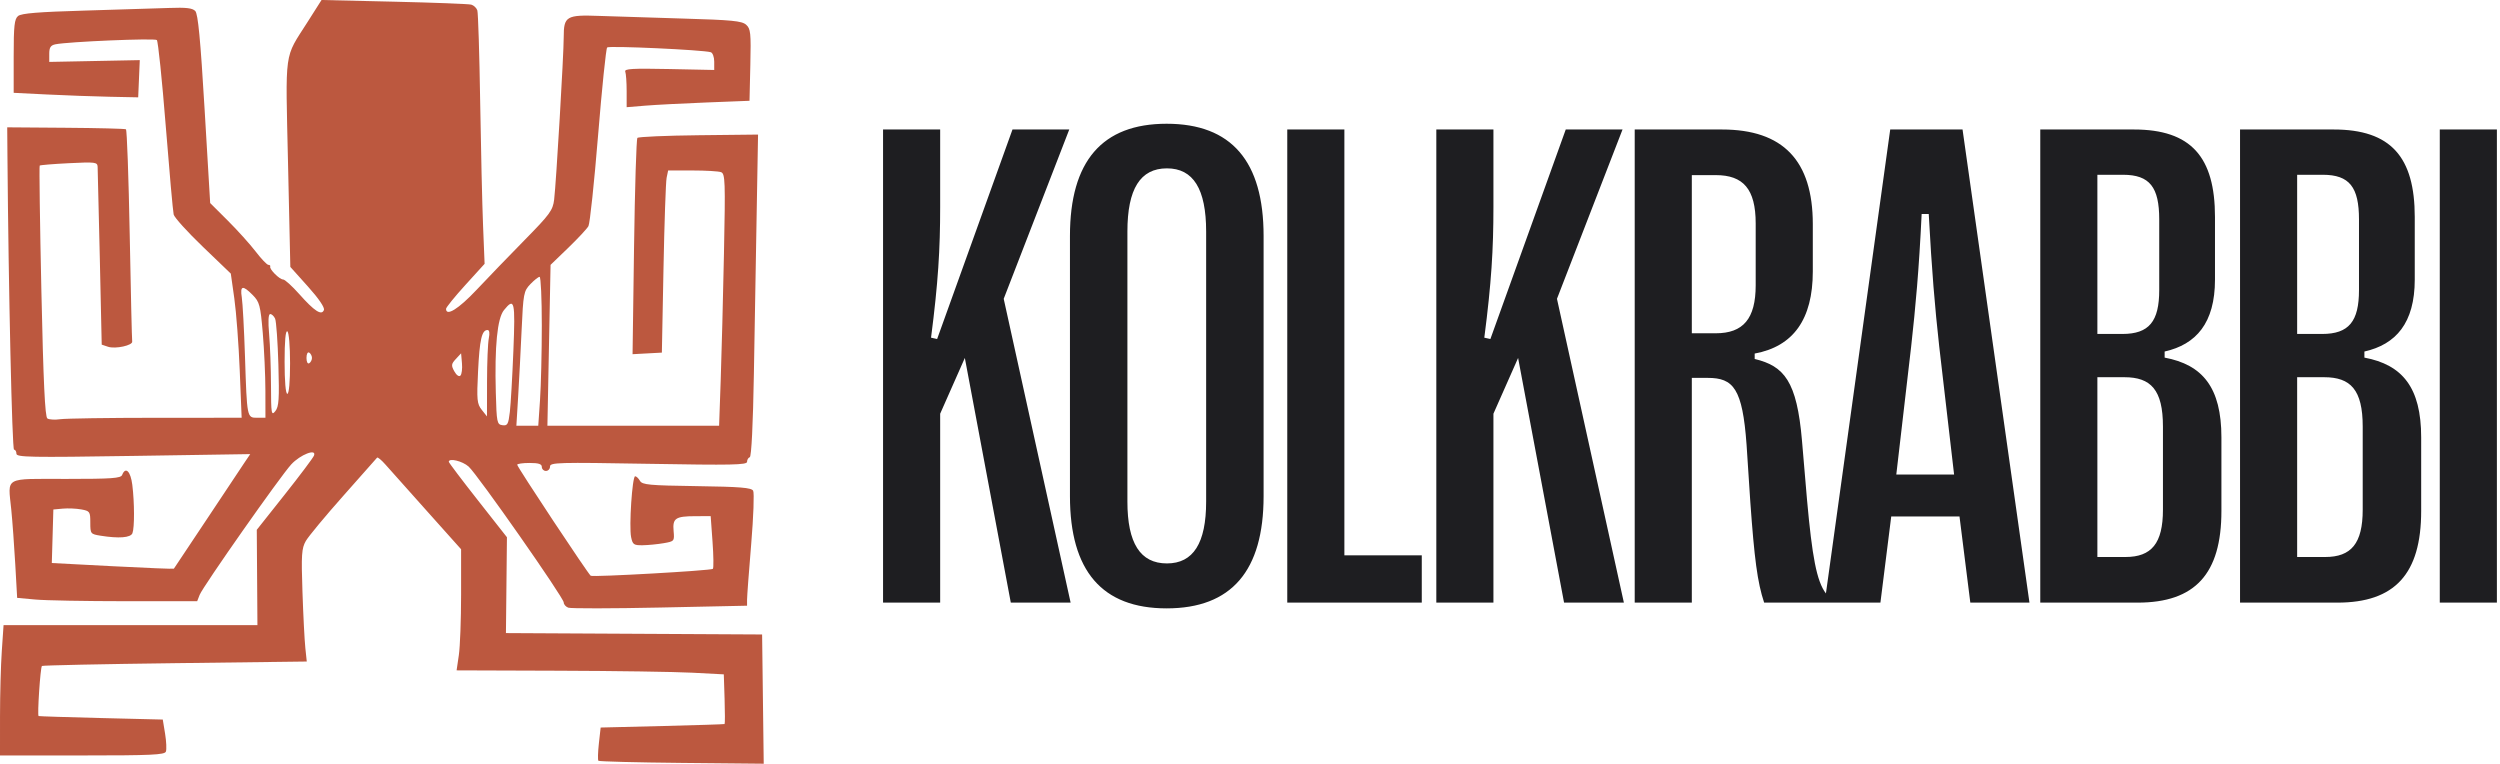
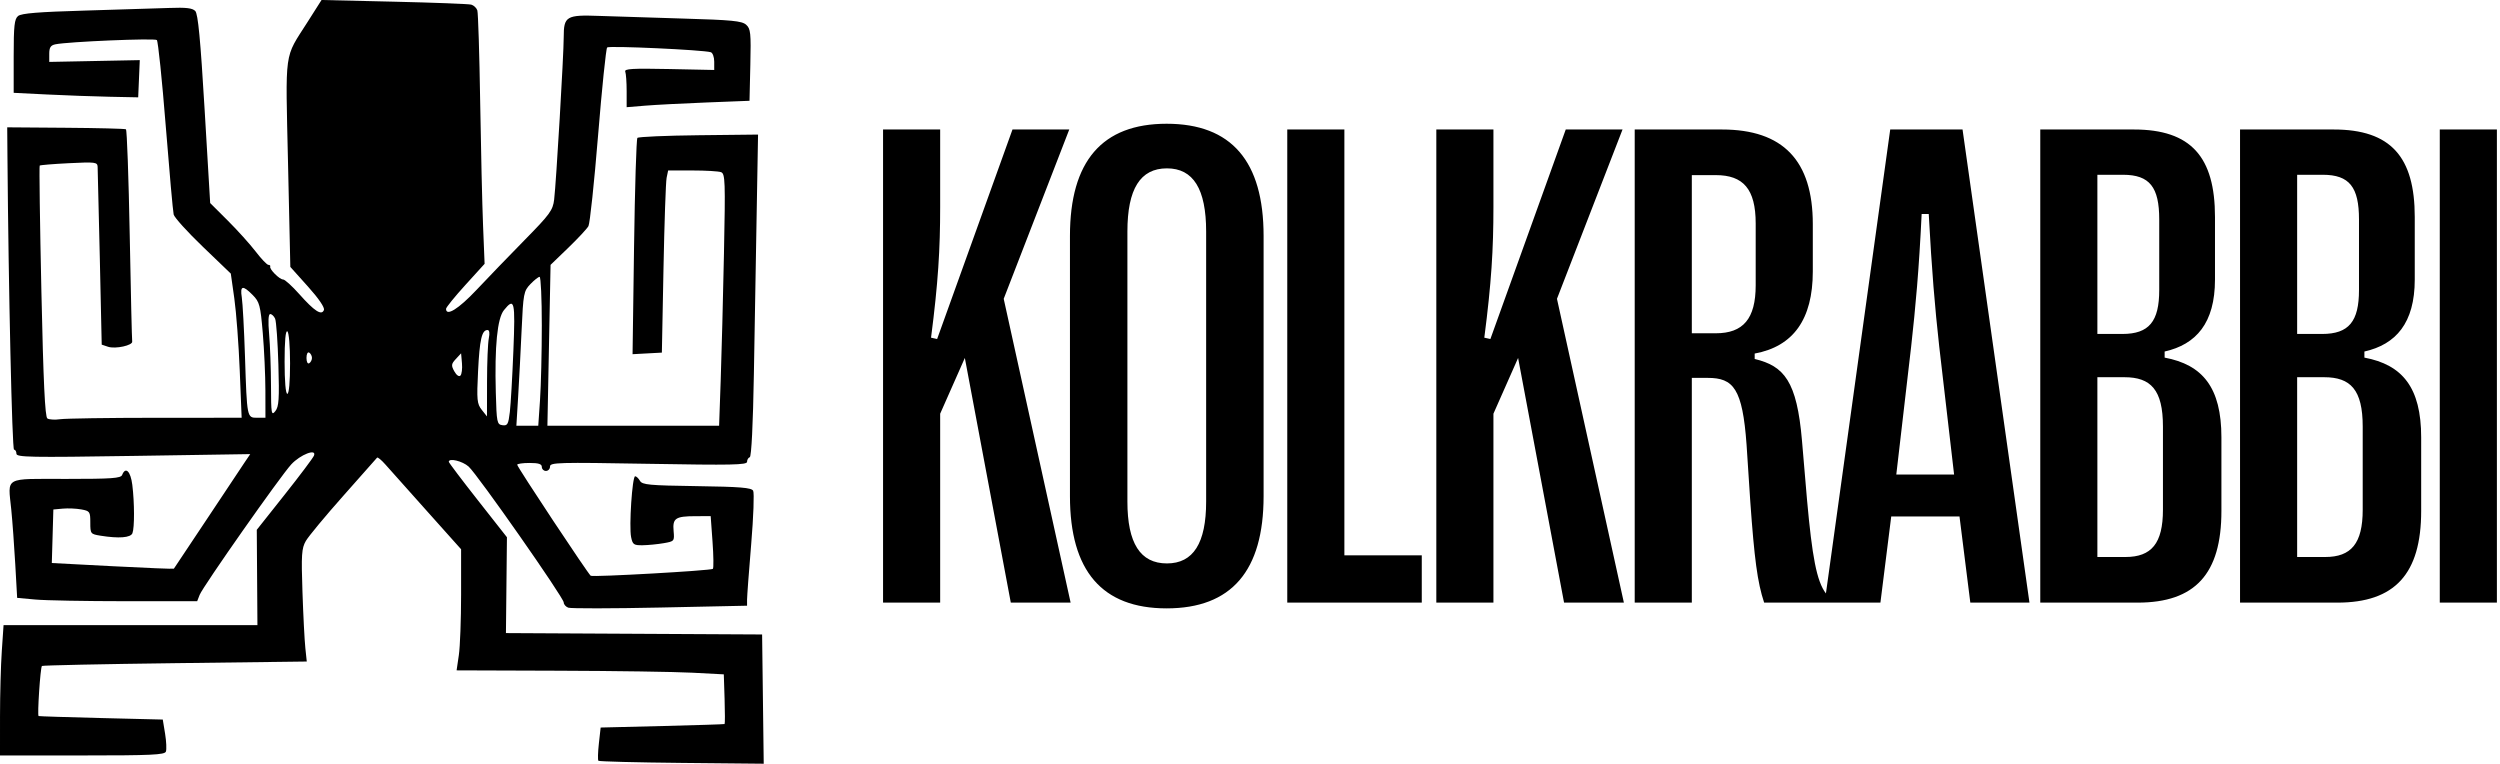
- <svg xmlns="http://www.w3.org/2000/svg" width="419" height="128" viewBox="0 0 419 128" fill="none">
-   <path fill-rule="evenodd" clip-rule="evenodd" d="M51.538 3.701C47.572 9.942 47.844 7.967 48.275 27.405L48.659 44.734L51.604 48.015C53.429 50.048 54.45 51.548 54.289 51.958C53.903 52.935 52.713 52.167 50.156 49.29C48.96 47.944 47.743 46.842 47.452 46.842C46.846 46.842 45.117 45.112 45.29 44.679C45.353 44.521 45.215 44.391 44.983 44.391C44.752 44.391 43.793 43.389 42.854 42.163C41.915 40.938 39.814 38.606 38.185 36.983L35.225 34.031L34.288 18.265C33.596 6.601 33.19 2.33 32.727 1.847C32.252 1.349 31.198 1.227 28.32 1.335C26.239 1.412 19.868 1.611 14.162 1.775C6.494 1.996 3.592 2.231 3.04 2.676C2.416 3.178 2.293 4.289 2.293 9.418V15.557L7.911 15.837C11.001 15.991 15.697 16.162 18.345 16.216L23.161 16.315L23.294 13.196L23.427 10.076L15.841 10.226L8.255 10.376V9.009C8.255 7.953 8.49 7.593 9.287 7.426C11.393 6.985 25.926 6.373 26.287 6.71C26.493 6.902 27.161 13.354 27.773 21.046C28.384 28.739 28.984 35.446 29.106 35.952C29.227 36.458 31.432 38.893 34.005 41.363L38.683 45.855L39.273 50.025C39.598 52.319 40.007 57.755 40.181 62.106L40.5 70.016L26.097 70.021C18.176 70.024 10.973 70.131 10.09 70.26C9.207 70.389 8.239 70.332 7.94 70.134C7.543 69.873 7.27 64.08 6.938 48.846C6.687 37.336 6.558 27.843 6.652 27.752C6.746 27.661 8.958 27.48 11.569 27.351C15.984 27.132 16.318 27.174 16.362 27.954C16.388 28.416 16.553 35.311 16.729 43.277L17.047 57.761L18.113 58.119C19.334 58.529 22.288 57.882 22.155 57.233C22.107 56.995 21.919 48.937 21.74 39.326C21.559 29.716 21.276 21.77 21.109 21.67C20.942 21.57 16.396 21.454 11.008 21.414L1.21 21.34L1.248 26.181C1.425 48.489 2.028 75.364 2.353 75.364C2.572 75.364 2.752 75.668 2.752 76.04C2.752 76.638 5.005 76.681 22.346 76.411L41.941 76.108L41.06 77.407C40.576 78.122 37.719 82.417 34.712 86.951C31.704 91.486 29.197 95.248 29.14 95.312C29.083 95.377 24.457 95.189 18.86 94.896L8.684 94.363L8.814 89.877L8.943 85.391L10.518 85.246C11.384 85.165 12.777 85.225 13.614 85.377C15.058 85.64 15.135 85.752 15.135 87.581C15.135 89.462 15.176 89.515 16.855 89.784C19.924 90.277 21.896 90.123 22.195 89.366C22.555 88.454 22.545 84.254 22.176 81.269C21.893 78.98 21.045 78.148 20.473 79.598C20.25 80.161 18.771 80.266 11.075 80.266C0.51 80.266 1.33 79.809 1.887 85.391C2.083 87.352 2.385 91.487 2.559 94.58L2.875 100.203L5.909 100.481C7.578 100.635 14.366 100.761 20.994 100.763L33.045 100.766L33.462 99.698C34.012 98.292 47.002 79.791 48.814 77.833C50.342 76.181 53.117 75.111 52.622 76.365C52.472 76.743 50.255 79.695 47.694 82.924L43.036 88.796L43.091 96.787L43.145 104.777H21.871H0.597L0.301 109.122C0.138 111.512 0.004 116.425 0.002 120.041L0 126.614H13.773C25.353 126.614 27.587 126.512 27.801 125.971C27.941 125.617 27.881 124.263 27.669 122.963L27.281 120.598L16.966 120.345C11.293 120.206 6.568 120.055 6.468 120.011C6.23 119.905 6.764 111.871 7.026 111.617C7.136 111.51 17.168 111.299 29.32 111.147L51.414 110.872L51.175 108.604C51.042 107.357 50.825 103.128 50.693 99.207C50.481 92.966 50.551 91.901 51.253 90.673C51.694 89.901 54.523 86.492 57.538 83.097C60.554 79.702 63.102 76.824 63.201 76.701C63.3 76.579 63.929 77.098 64.598 77.856C65.266 78.614 68.394 82.118 71.547 85.645L77.28 92.056V99.642C77.28 103.815 77.11 108.381 76.903 109.791L76.526 112.353L93.643 112.412C103.058 112.444 113.134 112.594 116.035 112.746L121.309 113.022L121.441 117.144C121.514 119.411 121.514 121.303 121.441 121.348C121.368 121.392 116.665 121.543 110.99 121.682L100.67 121.935L100.371 124.609C100.207 126.079 100.172 127.383 100.294 127.505C100.416 127.628 106.7 127.789 114.258 127.864L128 128L127.865 117.168L127.73 106.337L106.263 106.221L84.795 106.105L84.879 98.073L84.963 90.041L80.09 83.843C77.409 80.434 75.216 77.533 75.216 77.396C75.216 76.719 77.516 77.274 78.544 78.199C80.042 79.548 94.479 100.176 94.479 100.967C94.479 101.294 94.822 101.69 95.242 101.847C95.661 102.003 102.575 101.993 110.606 101.824L125.207 101.516V100.508C125.207 99.953 125.52 95.76 125.901 91.19C126.282 86.62 126.43 82.594 126.228 82.244C125.933 81.733 124.071 81.581 116.778 81.476C108.772 81.36 107.642 81.254 107.255 80.583C107.014 80.163 106.651 79.821 106.45 79.821C105.965 79.821 105.408 88.241 105.774 90.02C106.032 91.273 106.22 91.405 107.722 91.382C108.636 91.368 110.209 91.214 111.217 91.04C113.019 90.73 113.047 90.696 112.896 89C112.706 86.86 113.202 86.521 116.54 86.512L119.11 86.505L119.42 90.8C119.591 93.162 119.618 95.205 119.479 95.34C119.178 95.632 99.427 96.75 99.008 96.498C98.603 96.255 86.682 78.26 86.682 77.891C86.682 77.727 87.611 77.592 88.746 77.592C90.275 77.592 90.81 77.766 90.81 78.261C90.81 78.629 91.119 78.929 91.498 78.929C91.876 78.929 92.186 78.596 92.186 78.189C92.186 77.506 93.492 77.471 108.697 77.735C122.683 77.979 125.207 77.927 125.207 77.399C125.207 77.056 125.411 76.709 125.661 76.627C125.94 76.535 126.205 71.16 126.351 62.663C126.482 55.065 126.692 42.932 126.819 35.701L127.049 22.554L117.094 22.665C111.619 22.726 106.999 22.926 106.828 23.111C106.656 23.295 106.404 31.527 106.266 41.405L106.017 59.363L108.473 59.231L110.929 59.098L111.2 45.06C111.35 37.339 111.586 30.471 111.726 29.796L111.98 28.571H116.034C118.263 28.571 120.43 28.698 120.848 28.854C121.541 29.113 121.584 30.322 121.335 42.558C121.184 49.939 120.94 59.437 120.792 63.666L120.522 71.353H106.134H91.745L92.01 57.872L92.275 44.391L95.232 41.539C96.859 39.97 98.386 38.331 98.625 37.895C98.865 37.459 99.591 30.621 100.237 22.698C100.884 14.776 101.568 8.141 101.758 7.954C102.082 7.635 117.89 8.362 119.13 8.753C119.446 8.853 119.704 9.563 119.704 10.331V11.728L112.131 11.57C105.964 11.443 104.602 11.523 104.793 12.007C104.922 12.333 105.027 13.807 105.027 15.283V17.965L108.123 17.71C109.826 17.57 114.459 17.328 118.418 17.174L125.617 16.892L125.756 10.889C125.881 5.506 125.807 4.808 125.045 4.138C124.33 3.51 122.652 3.347 114.496 3.111C109.162 2.956 102.817 2.756 100.396 2.666C94.928 2.462 94.479 2.731 94.479 6.204C94.479 9.167 93.216 30.622 92.875 33.452C92.66 35.241 92.172 35.91 87.939 40.217C85.356 42.847 81.718 46.616 79.856 48.594C76.852 51.784 74.757 53.085 74.757 51.76C74.757 51.523 76.211 49.729 77.988 47.773L81.219 44.216L80.962 37.842C80.82 34.336 80.601 24.95 80.476 16.984C80.351 9.018 80.137 2.16 80.001 1.743C79.866 1.327 79.405 0.891 78.977 0.775C78.548 0.659 72.728 0.437 66.043 0.282L53.89 0L51.538 3.701ZM90.807 54.53C90.806 59.003 90.672 64.618 90.509 67.008L90.213 71.353H88.379H86.544L86.837 66.562C86.998 63.928 87.262 58.864 87.423 55.31C87.701 49.185 87.777 48.784 88.89 47.622C89.536 46.949 90.232 46.397 90.437 46.397C90.642 46.397 90.809 50.057 90.807 54.53ZM42.356 49.448C43.499 50.606 43.645 51.16 44.04 55.799C44.278 58.594 44.476 62.936 44.48 65.448L44.488 70.016H43.12C41.385 70.016 41.398 70.081 41.061 59.766C40.912 55.232 40.671 50.77 40.525 49.851C40.207 47.85 40.679 47.747 42.356 49.448ZM86.044 58.764C85.87 63.114 85.602 67.737 85.451 69.036C85.207 71.116 85.059 71.382 84.208 71.265C83.297 71.138 83.234 70.829 83.097 65.783C82.887 58.019 83.349 53.354 84.462 51.978C86.23 49.794 86.378 50.429 86.044 58.764ZM46.111 53.416C46.301 53.845 46.547 57.304 46.658 61.103C46.826 66.879 46.742 68.157 46.147 68.902C45.49 69.723 45.433 69.385 45.419 64.624C45.411 61.781 45.271 57.921 45.108 56.046C44.913 53.798 44.974 52.636 45.288 52.636C45.551 52.636 45.921 52.987 46.111 53.416ZM48.615 60.907C48.615 64.009 48.435 66.005 48.157 66.005C47.877 66.005 47.698 63.917 47.698 60.631C47.698 57.162 47.86 55.355 48.157 55.533C48.419 55.69 48.615 57.988 48.615 60.907ZM81.924 56.703C81.766 57.468 81.632 60.727 81.627 63.944L81.617 69.793L80.738 68.682C79.946 67.68 79.885 67.042 80.123 62.22C80.384 56.907 80.751 55.31 81.71 55.31C82.025 55.31 82.104 55.824 81.924 56.703ZM52.284 59.989C52.284 60.328 52.078 60.729 51.826 60.88C51.565 61.037 51.367 60.654 51.367 59.989C51.367 59.325 51.565 58.941 51.826 59.098C52.078 59.249 52.284 59.651 52.284 59.989ZM77.164 62.954C76.927 63.184 76.5 62.883 76.141 62.231C75.598 61.246 75.63 60.998 76.402 60.164L77.28 59.216L77.426 60.887C77.506 61.806 77.389 62.736 77.164 62.954Z" fill="#BC583F" />
-   <path d="M195.523 20.74C206.398 20.74 211.779 27.027 211.779 39.545V83.158C211.779 95.676 206.398 101.963 195.523 101.963C184.705 101.963 179.324 95.676 179.324 83.158V39.545C179.324 27.027 184.705 20.74 195.523 20.74ZM157.572 34.674C157.572 41.81 157.232 47.418 156.043 56.594L157.062 56.82L169.693 21.703H179.209L168.221 50.08L179.436 101H169.41L161.707 59.992L157.572 69.338V101H148V21.703H157.572V34.674ZM225.318 93.07H238.289V101H215.746V21.703H225.318V93.07ZM250.299 34.674C250.299 41.81 249.959 47.418 248.77 56.594L249.789 56.82L262.42 21.703H271.936L260.947 50.08L272.162 101H262.137L254.434 59.992L250.299 69.338V101H240.727V21.703H250.299V34.674ZM288.59 21.703C298.842 21.703 303.826 26.914 303.826 37.562V45.492C303.826 53.535 300.541 58.066 294.084 59.256V60.162C299.012 61.352 301.164 63.844 302.014 73.869L302.863 83.838C303.709 93.193 304.457 97.418 306.025 99.46L316.801 21.703H328.922L340.137 101H330.225L328.412 86.557H316.971L315.158 101H295.67C294.537 97.602 294.027 93.58 293.348 84.064L292.725 74.549C292.045 65.09 290.516 63.334 286.211 63.334H283.549V101H273.977V21.703H288.59ZM357.639 21.703C367.211 21.703 371.232 26.291 371.232 36.373V46.852C371.232 54.158 368.061 57.727 362.793 58.916V59.935C369.137 61.125 372.309 64.92 372.309 73.303V85.65C372.309 96.186 367.891 101 358.262 101H341.949V21.703H357.639ZM391.119 21.703C400.691 21.703 404.713 26.291 404.713 36.373V46.852C404.713 54.158 401.541 57.727 396.273 58.916V59.935C402.617 61.125 405.789 64.92 405.789 73.303V85.65C405.789 96.186 401.371 101 391.742 101H375.43V21.703H391.119ZM418.479 101H408.906V21.703H418.479V101ZM195.58 28.217C191.105 28.217 188.953 31.672 188.953 38.809V84.064C188.953 91.031 191.105 94.43 195.58 94.43C199.998 94.43 202.15 91.031 202.15 84.064V38.809C202.15 31.672 199.998 28.217 195.58 28.217ZM351.521 93.353H356.223C360.584 93.353 362.51 91.088 362.51 85.424V71.49C362.51 65.316 360.471 63.221 356.053 63.221H351.521V93.353ZM385.002 93.353H389.703C394.064 93.353 395.99 91.088 395.99 85.424V71.49C395.99 65.316 393.951 63.221 389.533 63.221H385.002V93.353ZM322.068 35.863C321.615 45.379 321.049 51.383 320.312 58.066L317.82 79.533H327.506L325.014 58.066C324.277 51.383 323.768 45.379 323.258 35.863H322.068ZM351.521 55.971H355.713C360.188 55.971 361.887 53.875 361.887 48.607V36.77C361.887 31.389 360.301 29.293 355.826 29.293H351.521V55.971ZM385.002 55.971H389.193C393.668 55.971 395.367 53.875 395.367 48.607V36.77C395.367 31.389 393.781 29.293 389.307 29.293H385.002V55.971ZM283.549 55.857H287.57C292.158 55.857 294.254 53.422 294.254 47.815V37.449C294.254 31.672 292.158 29.35 287.57 29.35H283.549V55.857Z" fill="#1E1E21" />
+ <svg xmlns="http://www.w3.org/2000/svg" width="419" height="128" viewBox="0 0 419 128" fill="currentColor">
+   <path fill-rule="evenodd" clip-rule="evenodd" d="M51.538 3.701C47.572 9.942 47.844 7.967 48.275 27.405L48.659 44.734L51.604 48.015C53.429 50.048 54.45 51.548 54.289 51.958C53.903 52.935 52.713 52.167 50.156 49.29C48.96 47.944 47.743 46.842 47.452 46.842C46.846 46.842 45.117 45.112 45.29 44.679C45.353 44.521 45.215 44.391 44.983 44.391C44.752 44.391 43.793 43.389 42.854 42.163C41.915 40.938 39.814 38.606 38.185 36.983L35.225 34.031L34.288 18.265C33.596 6.601 33.19 2.33 32.727 1.847C32.252 1.349 31.198 1.227 28.32 1.335C26.239 1.412 19.868 1.611 14.162 1.775C6.494 1.996 3.592 2.231 3.04 2.676C2.416 3.178 2.293 4.289 2.293 9.418V15.557L7.911 15.837C11.001 15.991 15.697 16.162 18.345 16.216L23.161 16.315L23.294 13.196L23.427 10.076L15.841 10.226L8.255 10.376V9.009C8.255 7.953 8.49 7.593 9.287 7.426C11.393 6.985 25.926 6.373 26.287 6.71C26.493 6.902 27.161 13.354 27.773 21.046C28.384 28.739 28.984 35.446 29.106 35.952C29.227 36.458 31.432 38.893 34.005 41.363L38.683 45.855L39.273 50.025C39.598 52.319 40.007 57.755 40.181 62.106L40.5 70.016L26.097 70.021C18.176 70.024 10.973 70.131 10.09 70.26C9.207 70.389 8.239 70.332 7.94 70.134C7.543 69.873 7.27 64.08 6.938 48.846C6.687 37.336 6.558 27.843 6.652 27.752C6.746 27.661 8.958 27.48 11.569 27.351C15.984 27.132 16.318 27.174 16.362 27.954C16.388 28.416 16.553 35.311 16.729 43.277L17.047 57.761L18.113 58.119C19.334 58.529 22.288 57.882 22.155 57.233C22.107 56.995 21.919 48.937 21.74 39.326C21.559 29.716 21.276 21.77 21.109 21.67C20.942 21.57 16.396 21.454 11.008 21.414L1.21 21.34L1.248 26.181C1.425 48.489 2.028 75.364 2.353 75.364C2.572 75.364 2.752 75.668 2.752 76.04C2.752 76.638 5.005 76.681 22.346 76.411L41.941 76.108L41.06 77.407C40.576 78.122 37.719 82.417 34.712 86.951C31.704 91.486 29.197 95.248 29.14 95.312C29.083 95.377 24.457 95.189 18.86 94.896L8.684 94.363L8.814 89.877L8.943 85.391L10.518 85.246C11.384 85.165 12.777 85.225 13.614 85.377C15.058 85.64 15.135 85.752 15.135 87.581C15.135 89.462 15.176 89.515 16.855 89.784C19.924 90.277 21.896 90.123 22.195 89.366C22.555 88.454 22.545 84.254 22.176 81.269C21.893 78.98 21.045 78.148 20.473 79.598C20.25 80.161 18.771 80.266 11.075 80.266C0.51 80.266 1.33 79.809 1.887 85.391C2.083 87.352 2.385 91.487 2.559 94.58L2.875 100.203L5.909 100.481C7.578 100.635 14.366 100.761 20.994 100.763L33.045 100.766L33.462 99.698C34.012 98.292 47.002 79.791 48.814 77.833C50.342 76.181 53.117 75.111 52.622 76.365C52.472 76.743 50.255 79.695 47.694 82.924L43.036 88.796L43.091 96.787L43.145 104.777H21.871H0.597L0.301 109.122C0.138 111.512 0.004 116.425 0.002 120.041L0 126.614H13.773C25.353 126.614 27.587 126.512 27.801 125.971C27.941 125.617 27.881 124.263 27.669 122.963L27.281 120.598L16.966 120.345C11.293 120.206 6.568 120.055 6.468 120.011C6.23 119.905 6.764 111.871 7.026 111.617C7.136 111.51 17.168 111.299 29.32 111.147L51.414 110.872L51.175 108.604C51.042 107.357 50.825 103.128 50.693 99.207C50.481 92.966 50.551 91.901 51.253 90.673C51.694 89.901 54.523 86.492 57.538 83.097C60.554 79.702 63.102 76.824 63.201 76.701C63.3 76.579 63.929 77.098 64.598 77.856C65.266 78.614 68.394 82.118 71.547 85.645L77.28 92.056V99.642C77.28 103.815 77.11 108.381 76.903 109.791L76.526 112.353L93.643 112.412C103.058 112.444 113.134 112.594 116.035 112.746L121.309 113.022L121.441 117.144C121.514 119.411 121.514 121.303 121.441 121.348C121.368 121.392 116.665 121.543 110.99 121.682L100.67 121.935L100.371 124.609C100.207 126.079 100.172 127.383 100.294 127.505C100.416 127.628 106.7 127.789 114.258 127.864L128 128L127.865 117.168L127.73 106.337L106.263 106.221L84.795 106.105L84.879 98.073L84.963 90.041L80.09 83.843C77.409 80.434 75.216 77.533 75.216 77.396C75.216 76.719 77.516 77.274 78.544 78.199C80.042 79.548 94.479 100.176 94.479 100.967C94.479 101.294 94.822 101.69 95.242 101.847C95.661 102.003 102.575 101.993 110.606 101.824L125.207 101.516V100.508C125.207 99.953 125.52 95.76 125.901 91.19C126.282 86.62 126.43 82.594 126.228 82.244C125.933 81.733 124.071 81.581 116.778 81.476C108.772 81.36 107.642 81.254 107.255 80.583C107.014 80.163 106.651 79.821 106.45 79.821C105.965 79.821 105.408 88.241 105.774 90.02C106.032 91.273 106.22 91.405 107.722 91.382C108.636 91.368 110.209 91.214 111.217 91.04C113.019 90.73 113.047 90.696 112.896 89C112.706 86.86 113.202 86.521 116.54 86.512L119.11 86.505L119.42 90.8C119.591 93.162 119.618 95.205 119.479 95.34C119.178 95.632 99.427 96.75 99.008 96.498C98.603 96.255 86.682 78.26 86.682 77.891C86.682 77.727 87.611 77.592 88.746 77.592C90.275 77.592 90.81 77.766 90.81 78.261C90.81 78.629 91.119 78.929 91.498 78.929C91.876 78.929 92.186 78.596 92.186 78.189C92.186 77.506 93.492 77.471 108.697 77.735C122.683 77.979 125.207 77.927 125.207 77.399C125.207 77.056 125.411 76.709 125.661 76.627C125.94 76.535 126.205 71.16 126.351 62.663C126.482 55.065 126.692 42.932 126.819 35.701L127.049 22.554L117.094 22.665C111.619 22.726 106.999 22.926 106.828 23.111C106.656 23.295 106.404 31.527 106.266 41.405L106.017 59.363L108.473 59.231L110.929 59.098L111.2 45.06C111.35 37.339 111.586 30.471 111.726 29.796L111.98 28.571H116.034C118.263 28.571 120.43 28.698 120.848 28.854C121.541 29.113 121.584 30.322 121.335 42.558C121.184 49.939 120.94 59.437 120.792 63.666L120.522 71.353H106.134H91.745L92.01 57.872L92.275 44.391L95.232 41.539C96.859 39.97 98.386 38.331 98.625 37.895C98.865 37.459 99.591 30.621 100.237 22.698C100.884 14.776 101.568 8.141 101.758 7.954C102.082 7.635 117.89 8.362 119.13 8.753C119.446 8.853 119.704 9.563 119.704 10.331V11.728L112.131 11.57C105.964 11.443 104.602 11.523 104.793 12.007C104.922 12.333 105.027 13.807 105.027 15.283V17.965L108.123 17.71C109.826 17.57 114.459 17.328 118.418 17.174L125.617 16.892L125.756 10.889C125.881 5.506 125.807 4.808 125.045 4.138C124.33 3.51 122.652 3.347 114.496 3.111C109.162 2.956 102.817 2.756 100.396 2.666C94.928 2.462 94.479 2.731 94.479 6.204C94.479 9.167 93.216 30.622 92.875 33.452C92.66 35.241 92.172 35.91 87.939 40.217C85.356 42.847 81.718 46.616 79.856 48.594C76.852 51.784 74.757 53.085 74.757 51.76C74.757 51.523 76.211 49.729 77.988 47.773L81.219 44.216L80.962 37.842C80.82 34.336 80.601 24.95 80.476 16.984C80.351 9.018 80.137 2.16 80.001 1.743C79.866 1.327 79.405 0.891 78.977 0.775C78.548 0.659 72.728 0.437 66.043 0.282L53.89 0L51.538 3.701ZM90.807 54.53C90.806 59.003 90.672 64.618 90.509 67.008L90.213 71.353H88.379H86.544L86.837 66.562C86.998 63.928 87.262 58.864 87.423 55.31C87.701 49.185 87.777 48.784 88.89 47.622C89.536 46.949 90.232 46.397 90.437 46.397C90.642 46.397 90.809 50.057 90.807 54.53ZM42.356 49.448C43.499 50.606 43.645 51.16 44.04 55.799C44.278 58.594 44.476 62.936 44.48 65.448L44.488 70.016H43.12C41.385 70.016 41.398 70.081 41.061 59.766C40.912 55.232 40.671 50.77 40.525 49.851C40.207 47.85 40.679 47.747 42.356 49.448ZM86.044 58.764C85.87 63.114 85.602 67.737 85.451 69.036C85.207 71.116 85.059 71.382 84.208 71.265C83.297 71.138 83.234 70.829 83.097 65.783C82.887 58.019 83.349 53.354 84.462 51.978C86.23 49.794 86.378 50.429 86.044 58.764ZM46.111 53.416C46.301 53.845 46.547 57.304 46.658 61.103C46.826 66.879 46.742 68.157 46.147 68.902C45.49 69.723 45.433 69.385 45.419 64.624C45.411 61.781 45.271 57.921 45.108 56.046C44.913 53.798 44.974 52.636 45.288 52.636C45.551 52.636 45.921 52.987 46.111 53.416ZM48.615 60.907C48.615 64.009 48.435 66.005 48.157 66.005C47.877 66.005 47.698 63.917 47.698 60.631C47.698 57.162 47.86 55.355 48.157 55.533C48.419 55.69 48.615 57.988 48.615 60.907ZM81.924 56.703C81.766 57.468 81.632 60.727 81.627 63.944L81.617 69.793L80.738 68.682C79.946 67.68 79.885 67.042 80.123 62.22C80.384 56.907 80.751 55.31 81.71 55.31C82.025 55.31 82.104 55.824 81.924 56.703ZM52.284 59.989C52.284 60.328 52.078 60.729 51.826 60.88C51.565 61.037 51.367 60.654 51.367 59.989C51.367 59.325 51.565 58.941 51.826 59.098C52.078 59.249 52.284 59.651 52.284 59.989ZM77.164 62.954C76.927 63.184 76.5 62.883 76.141 62.231C75.598 61.246 75.63 60.998 76.402 60.164L77.28 59.216L77.426 60.887C77.506 61.806 77.389 62.736 77.164 62.954Z" fill="currentColor" />
+   <path d="M195.523 20.74C206.398 20.74 211.779 27.027 211.779 39.545V83.158C211.779 95.676 206.398 101.963 195.523 101.963C184.705 101.963 179.324 95.676 179.324 83.158V39.545C179.324 27.027 184.705 20.74 195.523 20.74ZM157.572 34.674C157.572 41.81 157.232 47.418 156.043 56.594L157.062 56.82L169.693 21.703H179.209L168.221 50.08L179.436 101H169.41L161.707 59.992L157.572 69.338V101H148V21.703H157.572V34.674ZM225.318 93.07H238.289V101H215.746V21.703H225.318V93.07ZM250.299 34.674C250.299 41.81 249.959 47.418 248.77 56.594L249.789 56.82L262.42 21.703H271.936L260.947 50.08L272.162 101H262.137L254.434 59.992L250.299 69.338V101H240.727V21.703H250.299V34.674ZM288.59 21.703C298.842 21.703 303.826 26.914 303.826 37.562V45.492C303.826 53.535 300.541 58.066 294.084 59.256V60.162C299.012 61.352 301.164 63.844 302.014 73.869L302.863 83.838C303.709 93.193 304.457 97.418 306.025 99.46L316.801 21.703H328.922L340.137 101H330.225L328.412 86.557H316.971L315.158 101H295.67C294.537 97.602 294.027 93.58 293.348 84.064L292.725 74.549C292.045 65.09 290.516 63.334 286.211 63.334H283.549V101H273.977V21.703H288.59ZM357.639 21.703C367.211 21.703 371.232 26.291 371.232 36.373V46.852C371.232 54.158 368.061 57.727 362.793 58.916V59.935C369.137 61.125 372.309 64.92 372.309 73.303V85.65C372.309 96.186 367.891 101 358.262 101H341.949V21.703H357.639ZM391.119 21.703C400.691 21.703 404.713 26.291 404.713 36.373V46.852C404.713 54.158 401.541 57.727 396.273 58.916V59.935C402.617 61.125 405.789 64.92 405.789 73.303V85.65C405.789 96.186 401.371 101 391.742 101H375.43V21.703H391.119ZM418.479 101H408.906V21.703H418.479V101ZM195.58 28.217C191.105 28.217 188.953 31.672 188.953 38.809V84.064C188.953 91.031 191.105 94.43 195.58 94.43C199.998 94.43 202.15 91.031 202.15 84.064V38.809C202.15 31.672 199.998 28.217 195.58 28.217ZM351.521 93.353H356.223C360.584 93.353 362.51 91.088 362.51 85.424V71.49C362.51 65.316 360.471 63.221 356.053 63.221H351.521V93.353ZM385.002 93.353H389.703C394.064 93.353 395.99 91.088 395.99 85.424V71.49C395.99 65.316 393.951 63.221 389.533 63.221H385.002V93.353ZM322.068 35.863C321.615 45.379 321.049 51.383 320.312 58.066L317.82 79.533H327.506L325.014 58.066C324.277 51.383 323.768 45.379 323.258 35.863H322.068ZM351.521 55.971H355.713C360.188 55.971 361.887 53.875 361.887 48.607V36.77C361.887 31.389 360.301 29.293 355.826 29.293H351.521V55.971ZM385.002 55.971H389.193C393.668 55.971 395.367 53.875 395.367 48.607V36.77C395.367 31.389 393.781 29.293 389.307 29.293H385.002V55.971ZM283.549 55.857H287.57C292.158 55.857 294.254 53.422 294.254 47.815V37.449C294.254 31.672 292.158 29.35 287.57 29.35H283.549V55.857Z" fill="currentColor" />
</svg>
